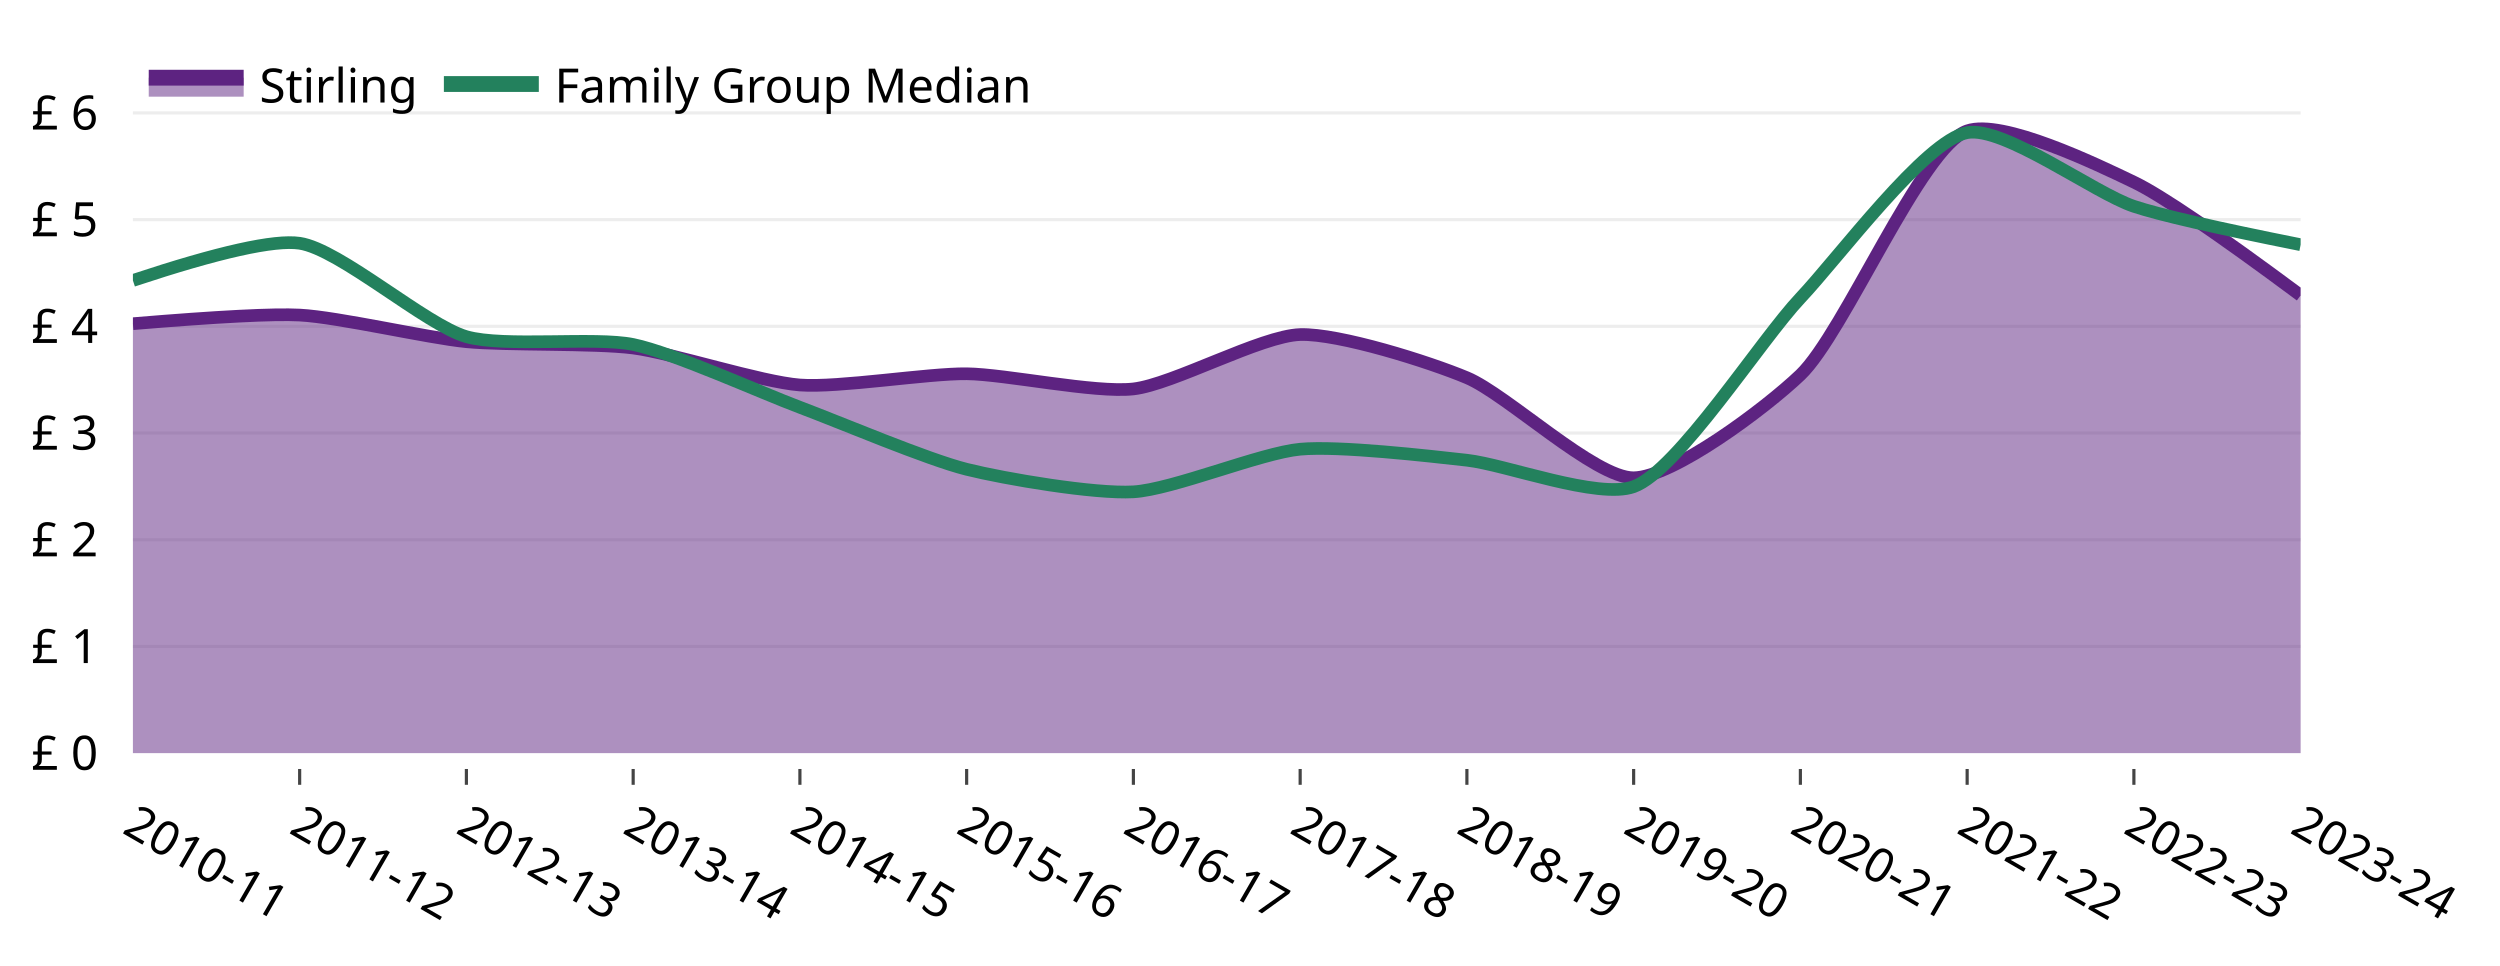
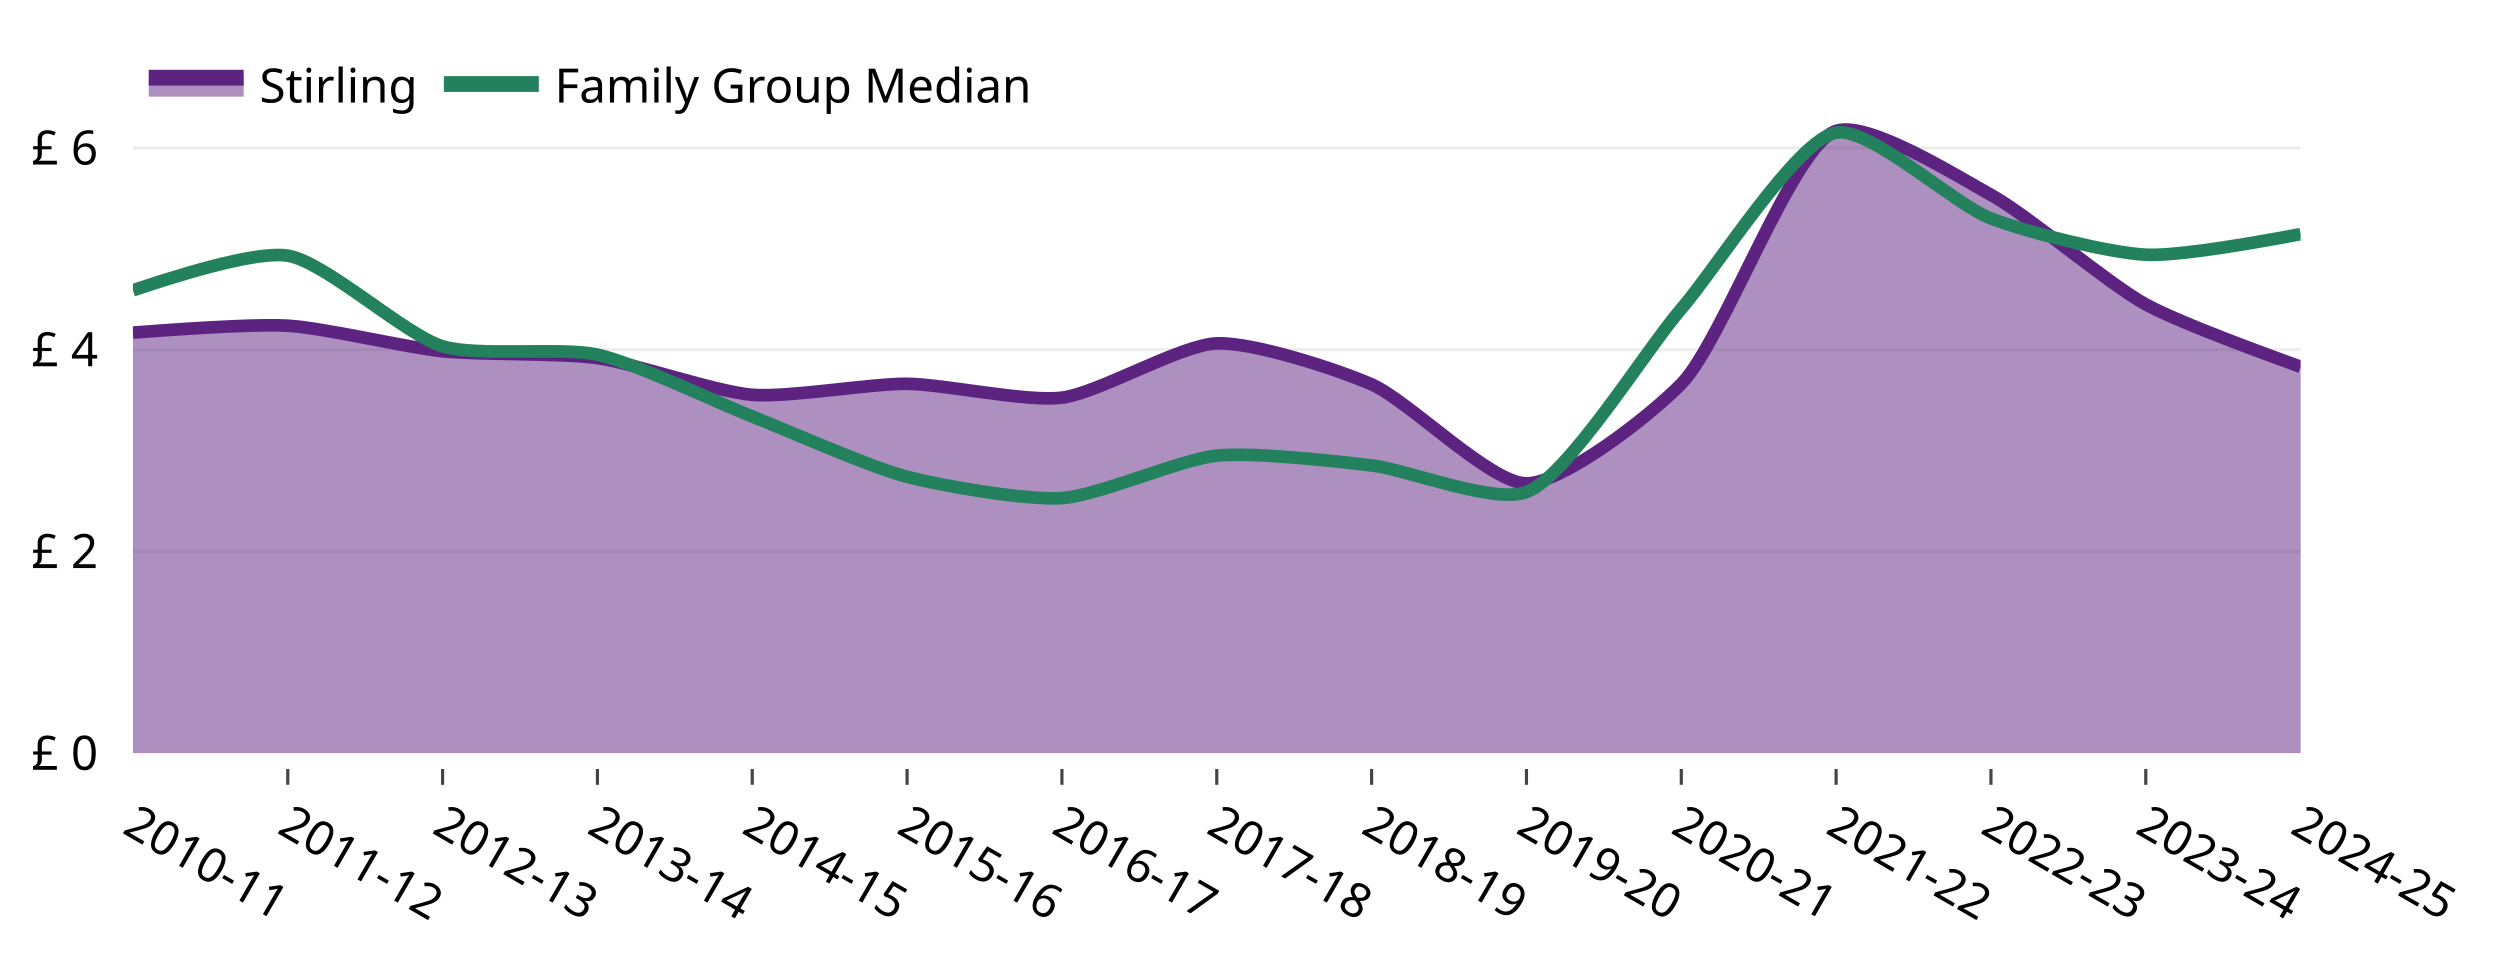
<svg xmlns="http://www.w3.org/2000/svg" class="main-svg" width="790" height="305" style="" viewBox="0 0 790 305">
  <rect x="0" y="0" width="790" height="305" style="fill: rgb(255, 255, 255); fill-opacity: 1;" />
-   <defs id="defs-da8515">
+   <defs id="defs-ee4a91">
    <g class="clips">
-       <clipPath id="clipda8515xyplot" class="plotclip">
+       <clipPath id="clipee4a91xyplot" class="plotclip">
        <rect width="685" height="207" />
      </clipPath>
-       <clipPath class="axesclip" id="clipda8515x">
+       <clipPath class="axesclip" id="clipee4a91x">
        <rect x="42" y="0" width="685" height="305" />
      </clipPath>
-       <clipPath class="axesclip" id="clipda8515y">
+       <clipPath class="axesclip" id="clipee4a91y">
        <rect x="0" y="31" width="790" height="207" />
      </clipPath>
-       <clipPath class="axesclip" id="clipda8515xy">
+       <clipPath class="axesclip" id="clipee4a91xy">
        <rect x="42" y="31" width="685" height="207" />
      </clipPath>
    </g>
    <g class="gradients" />
    <g class="patterns" />
  </defs>
  <g class="bglayer">
    <rect class="bg" x="32" y="21" width="705" height="227" style="fill: rgb(0, 0, 0); fill-opacity: 0; stroke-width: 0;" />
  </g>
  <g class="layer-below">
    <g class="imagelayer" />
    <g class="shapelayer" />
  </g>
  <g class="cartesianlayer">
    <g class="subplot xy">
      <g class="layer-subplot">
        <g class="shapelayer" />
        <g class="imagelayer" />
      </g>
      <g class="minor-gridlayer">
        <g class="x" />
        <g class="y" />
      </g>
      <g class="gridlayer">
        <g class="x">
-           <path class="xgrid crisp" transform="translate(94.69,0)" d="M0,31v207" style="stroke: rgb(255, 255, 255); stroke-opacity: 1; stroke-width: 1px;" />
-           <path class="xgrid crisp" transform="translate(147.38,0)" d="M0,31v207" style="stroke: rgb(255, 255, 255); stroke-opacity: 1; stroke-width: 1px;" />
-           <path class="xgrid crisp" transform="translate(200.08,0)" d="M0,31v207" style="stroke: rgb(255, 255, 255); stroke-opacity: 1; stroke-width: 1px;" />
-           <path class="xgrid crisp" transform="translate(252.77,0)" d="M0,31v207" style="stroke: rgb(255, 255, 255); stroke-opacity: 1; stroke-width: 1px;" />
-           <path class="xgrid crisp" transform="translate(305.46,0)" d="M0,31v207" style="stroke: rgb(255, 255, 255); stroke-opacity: 1; stroke-width: 1px;" />
-           <path class="xgrid crisp" transform="translate(358.15,0)" d="M0,31v207" style="stroke: rgb(255, 255, 255); stroke-opacity: 1; stroke-width: 1px;" />
-           <path class="xgrid crisp" transform="translate(410.85,0)" d="M0,31v207" style="stroke: rgb(255, 255, 255); stroke-opacity: 1; stroke-width: 1px;" />
-           <path class="xgrid crisp" transform="translate(463.54,0)" d="M0,31v207" style="stroke: rgb(255, 255, 255); stroke-opacity: 1; stroke-width: 1px;" />
-           <path class="xgrid crisp" transform="translate(516.23,0)" d="M0,31v207" style="stroke: rgb(255, 255, 255); stroke-opacity: 1; stroke-width: 1px;" />
-           <path class="xgrid crisp" transform="translate(568.92,0)" d="M0,31v207" style="stroke: rgb(255, 255, 255); stroke-opacity: 1; stroke-width: 1px;" />
-           <path class="xgrid crisp" transform="translate(621.62,0)" d="M0,31v207" style="stroke: rgb(255, 255, 255); stroke-opacity: 1; stroke-width: 1px;" />
-           <path class="xgrid crisp" transform="translate(674.31,0)" d="M0,31v207" style="stroke: rgb(255, 255, 255); stroke-opacity: 1; stroke-width: 1px;" />
+           <path class="xgrid crisp" transform="translate(90.93,0)" d="M0,31v207" style="stroke: rgb(255, 255, 255); stroke-opacity: 1; stroke-width: 1px;" />
+           <path class="xgrid crisp" transform="translate(139.86,0)" d="M0,31v207" style="stroke: rgb(255, 255, 255); stroke-opacity: 1; stroke-width: 1px;" />
+           <path class="xgrid crisp" transform="translate(188.79,0)" d="M0,31v207" style="stroke: rgb(255, 255, 255); stroke-opacity: 1; stroke-width: 1px;" />
+           <path class="xgrid crisp" transform="translate(237.71,0)" d="M0,31v207" style="stroke: rgb(255, 255, 255); stroke-opacity: 1; stroke-width: 1px;" />
+           <path class="xgrid crisp" transform="translate(286.64,0)" d="M0,31v207" style="stroke: rgb(255, 255, 255); stroke-opacity: 1; stroke-width: 1px;" />
+           <path class="xgrid crisp" transform="translate(335.57,0)" d="M0,31v207" style="stroke: rgb(255, 255, 255); stroke-opacity: 1; stroke-width: 1px;" />
+           <path class="xgrid crisp" transform="translate(384.5,0)" d="M0,31v207" style="stroke: rgb(255, 255, 255); stroke-opacity: 1; stroke-width: 1px;" />
+           <path class="xgrid crisp" transform="translate(433.43,0)" d="M0,31v207" style="stroke: rgb(255, 255, 255); stroke-opacity: 1; stroke-width: 1px;" />
+           <path class="xgrid crisp" transform="translate(482.36,0)" d="M0,31v207" style="stroke: rgb(255, 255, 255); stroke-opacity: 1; stroke-width: 1px;" />
+           <path class="xgrid crisp" transform="translate(531.29,0)" d="M0,31v207" style="stroke: rgb(255, 255, 255); stroke-opacity: 1; stroke-width: 1px;" />
+           <path class="xgrid crisp" transform="translate(580.21,0)" d="M0,31v207" style="stroke: rgb(255, 255, 255); stroke-opacity: 1; stroke-width: 1px;" />
+           <path class="xgrid crisp" transform="translate(629.14,0)" d="M0,31v207" style="stroke: rgb(255, 255, 255); stroke-opacity: 1; stroke-width: 1px;" />
+           <path class="xgrid crisp" transform="translate(678.07,0)" d="M0,31v207" style="stroke: rgb(255, 255, 255); stroke-opacity: 1; stroke-width: 1px;" />
        </g>
        <g class="y">
-           <path class="ygrid crisp" transform="translate(0,204.28)" d="M42,0h685" style="stroke: rgb(237, 237, 237); stroke-opacity: 1; stroke-width: 1px;" />
-           <path class="ygrid crisp" transform="translate(0,170.56)" d="M42,0h685" style="stroke: rgb(237, 237, 237); stroke-opacity: 1; stroke-width: 1px;" />
-           <path class="ygrid crisp" transform="translate(0,136.84)" d="M42,0h685" style="stroke: rgb(237, 237, 237); stroke-opacity: 1; stroke-width: 1px;" />
-           <path class="ygrid crisp" transform="translate(0,103.12)" d="M42,0h685" style="stroke: rgb(237, 237, 237); stroke-opacity: 1; stroke-width: 1px;" />
-           <path class="ygrid crisp" transform="translate(0,69.4)" d="M42,0h685" style="stroke: rgb(237, 237, 237); stroke-opacity: 1; stroke-width: 1px;" />
-           <path class="ygrid crisp" transform="translate(0,35.69)" d="M42,0h685" style="stroke: rgb(237, 237, 237); stroke-opacity: 1; stroke-width: 1px;" />
+           <path class="ygrid crisp" transform="translate(0,174.25)" d="M42,0h685" style="stroke: rgb(237, 237, 237); stroke-opacity: 1; stroke-width: 1px;" />
+           <path class="ygrid crisp" transform="translate(0,110.49)" d="M42,0h685" style="stroke: rgb(237, 237, 237); stroke-opacity: 1; stroke-width: 1px;" />
+           <path class="ygrid crisp" transform="translate(0,46.74)" d="M42,0h685" style="stroke: rgb(237, 237, 237); stroke-opacity: 1; stroke-width: 1px;" />
        </g>
      </g>
      <g class="zerolinelayer">
        <path class="yzl zl crisp" transform="translate(0,238)" d="M42,0h685" style="stroke: rgb(255, 255, 255); stroke-opacity: 1; stroke-width: 2px;" />
+       </g>
+       <g class="layer-between">
+         <g class="shapelayer" />
+         <g class="imagelayer" />
      </g>
      <path class="xlines-below" />
      <path class="ylines-below" />
      <g class="overlines-below" />
      <g class="xaxislayer-below" />
      <g class="yaxislayer-below" />
      <g class="overaxes-below" />
-       <g class="plot" transform="translate(42,31)" clip-path="url(#clipda8515xyplot)">
-         <g class="scatterlayer mlayer">
-           <g class="trace scatter traceb09809" style="stroke-miterlimit: 2;">
-             <g class="fills">
-               <g>
-                 <path class="js-fill" d="M685,207L0,207L0,71.29Q40.43,67.91 52.69,68.56C65.02,69.22 93.05,75.77 105.38,76.98C117.64,78.19 145.85,77.4 158.08,78.97C170.45,80.56 198.41,89.72 210.77,90.66C223,91.59 251.17,86.97 263.46,87.11C275.76,87.25 303.99,93.27 316.15,91.9C328.59,90.5 356.5,75.1 368.85,74.72C381.09,74.34 409.6,83.35 421.54,88.36C434.23,93.68 461.96,120.05 474.23,119.98C486.55,119.9 515.65,98.23 526.92,87.48C540.76,74.27 565.23,15.39 579.62,10.35C590.68,6.48 620.43,20.85 632.31,26.55Q645.08,32.68 685,62.34" style="fill: rgb(93, 35, 129); fill-opacity: 0.5; stroke-width: 0;" />
-               </g>
-             </g>
-             <g class="errorbars" />
-             <g class="lines">
-               <path class="js-line" d="M0,71.29Q40.43,67.91 52.69,68.56C65.02,69.22 93.05,75.77 105.38,76.98C117.64,78.19 145.85,77.4 158.08,78.97C170.45,80.56 198.41,89.72 210.77,90.66C223,91.59 251.17,86.97 263.46,87.11C275.76,87.25 303.99,93.27 316.15,91.9C328.59,90.5 356.5,75.1 368.85,74.72C381.09,74.34 409.6,83.35 421.54,88.36C434.23,93.68 461.96,120.05 474.23,119.98C486.55,119.9 515.65,98.23 526.92,87.48C540.76,74.27 565.23,15.39 579.62,10.35C590.68,6.48 620.43,20.85 632.31,26.55Q645.08,32.68 685,62.34" style="vector-effect: none; fill: none; stroke: rgb(93, 35, 129); stroke-opacity: 1; stroke-width: 4px; opacity: 1;" />
-             </g>
-             <g class="points" />
-             <g class="text" />
+       <g class="overplot">
+         <g class="xy" transform="translate(42,31)" clip-path="url(#clipee4a91xyplot)">
+           <g class="scatterlayer mlayer">
+             <g class="trace scatter tracead9a37" style="stroke-miterlimit: 2;">
+               <g class="fills">
+                 <g>
+                   <path class="js-fill" d="M685,207L0,207L0,74.11Q37.55,71.24 48.93,71.92C60.38,72.6 86.41,78.81 97.86,80C109.24,81.19 135.45,80.57 146.79,82.15C158.28,83.75 184.22,92.83 195.71,93.76C207.06,94.68 233.23,90.18 244.64,90.28C256.06,90.38 282.3,96.06 293.57,94.66C305.15,93.22 331.01,77.95 342.5,77.5C353.85,77.06 380.38,85.61 391.43,90.47C403.27,95.67 428.95,121.76 440.36,121.75C451.78,121.74 478.94,100.88 489.29,90.3C502.43,76.87 524.64,14.77 538.21,10.35C548.41,7.03 576.06,24.46 587.14,30.57C598.93,37.07 624.26,58.75 636.07,65.19Q647.15,71.23 685,84.91" style="fill: rgb(93, 35, 129); fill-opacity: 0.5; stroke-width: 0;" />
+                 </g>
+               </g>
+               <g class="errorbars" />
+               <g class="lines">
+                 <path class="js-line" d="M0,74.11Q37.55,71.24 48.93,71.92C60.38,72.6 86.41,78.81 97.86,80C109.24,81.19 135.45,80.57 146.79,82.15C158.28,83.75 184.22,92.83 195.71,93.76C207.06,94.68 233.23,90.18 244.64,90.28C256.06,90.38 282.3,96.06 293.57,94.66C305.15,93.22 331.01,77.95 342.5,77.5C353.85,77.06 380.38,85.61 391.43,90.47C403.27,95.67 428.95,121.76 440.36,121.75C451.78,121.74 478.94,100.88 489.29,90.3C502.43,76.87 524.64,14.77 538.21,10.35C548.41,7.03 576.06,24.46 587.14,30.57C598.93,37.07 624.26,58.75 636.07,65.19Q647.15,71.23 685,84.91" style="vector-effect: none; fill: none; stroke: rgb(93, 35, 129); stroke-opacity: 1; stroke-width: 4px; opacity: 1;" />
+               </g>
+               <g class="points" />
+               <g class="text" />
+             </g>
+             <g class="trace scatter trace03c4d1" style="stroke-miterlimit: 2; opacity: 1;">
+               <g class="fills" />
+               <g class="errorbars" />
+               <g class="lines">
+                 <path class="js-line" d="M0,60.73Q37.84,48.06 48.93,49.79C60.72,51.63 86,74.88 97.86,78.44C108.89,81.75 135.57,78.59 146.79,81.06C158.42,83.62 184.28,96.11 195.71,100.62C207.12,105.12 233.04,116.66 244.64,119.67C255.89,122.59 282.23,127.14 293.57,126.4C305.06,125.64 330.98,114.15 342.5,112.97C353.82,111.81 380.05,114.74 391.43,116.08C402.88,117.43 429.92,128.31 440.36,124.5C453.26,119.8 477.81,79.91 489.29,66.58C500.64,53.41 525.87,13.05 538.21,10.91C548.93,9.05 575.4,33.52 587.14,38.05C598.27,42.34 624.6,48.93 636.07,49.49Q647.44,50.05 685,42.99" style="vector-effect: none; fill: none; stroke: rgb(35, 129, 93); stroke-opacity: 1; stroke-width: 4px; opacity: 1;" />
+               </g>
+               <g class="points" />
+               <g class="text" />
+             </g>
          </g>
-           <g class="trace scatter traceb95a5d" style="stroke-miterlimit: 2; opacity: 1;">
-             <g class="fills" />
-             <g class="errorbars" />
-             <g class="lines">
-               <path class="js-line" d="M0,57.63Q40.72,44.12 52.69,45.87C65.35,47.73 92.64,71.74 105.38,75.39C117.29,78.8 145.98,75.36 158.08,77.86C170.58,80.44 198.47,93.11 210.77,97.71C223.06,102.31 250.99,114.18 263.46,117.3C275.59,120.33 303.92,125.13 316.15,124.42C328.52,123.7 356.46,112.09 368.85,110.95C381.06,109.82 409.28,113.06 421.54,114.43C433.87,115.81 462.94,126.85 474.23,122.79C488.02,117.84 514.4,76.44 526.92,63.18C539.01,50.38 566.44,13.34 579.62,10.91C591.23,8.77 619.81,30.04 632.31,34.2Q644.42,38.23 685,46.33" style="vector-effect: none; fill: none; stroke: rgb(35, 129, 93); stroke-opacity: 1; stroke-width: 4px; opacity: 1;" />
-             </g>
-             <g class="points" />
-             <g class="text" />
-           </g>
-         </g>
-       </g>
-       <g class="overplot" />
+         </g>
+       </g>
+       <g class="zerolinelayer-above" />
      <path class="xlines-above crisp" d="" style="fill: none; stroke-width: 1px; stroke: rgb(0, 0, 0); stroke-opacity: 0;" />
      <path class="ylines-above crisp" d="M0,0" style="fill: none;" />
      <g class="overlines-above" />
      <g class="xaxislayer-above">
-         <path class="xtick ticks crisp" d="M0,248v-5" transform="translate(94.69,0)" style="stroke: rgb(68, 68, 68); stroke-opacity: 1; stroke-width: 1px;" />
-         <path class="xtick ticks crisp" d="M0,248v-5" transform="translate(147.38,0)" style="stroke: rgb(68, 68, 68); stroke-opacity: 1; stroke-width: 1px;" />
-         <path class="xtick ticks crisp" d="M0,248v-5" transform="translate(200.08,0)" style="stroke: rgb(68, 68, 68); stroke-opacity: 1; stroke-width: 1px;" />
-         <path class="xtick ticks crisp" d="M0,248v-5" transform="translate(252.77,0)" style="stroke: rgb(68, 68, 68); stroke-opacity: 1; stroke-width: 1px;" />
-         <path class="xtick ticks crisp" d="M0,248v-5" transform="translate(305.46,0)" style="stroke: rgb(68, 68, 68); stroke-opacity: 1; stroke-width: 1px;" />
-         <path class="xtick ticks crisp" d="M0,248v-5" transform="translate(358.15,0)" style="stroke: rgb(68, 68, 68); stroke-opacity: 1; stroke-width: 1px;" />
-         <path class="xtick ticks crisp" d="M0,248v-5" transform="translate(410.85,0)" style="stroke: rgb(68, 68, 68); stroke-opacity: 1; stroke-width: 1px;" />
-         <path class="xtick ticks crisp" d="M0,248v-5" transform="translate(463.54,0)" style="stroke: rgb(68, 68, 68); stroke-opacity: 1; stroke-width: 1px;" />
-         <path class="xtick ticks crisp" d="M0,248v-5" transform="translate(516.23,0)" style="stroke: rgb(68, 68, 68); stroke-opacity: 1; stroke-width: 1px;" />
-         <path class="xtick ticks crisp" d="M0,248v-5" transform="translate(568.92,0)" style="stroke: rgb(68, 68, 68); stroke-opacity: 1; stroke-width: 1px;" />
-         <path class="xtick ticks crisp" d="M0,248v-5" transform="translate(621.62,0)" style="stroke: rgb(68, 68, 68); stroke-opacity: 1; stroke-width: 1px;" />
-         <path class="xtick ticks crisp" d="M0,248v-5" transform="translate(674.31,0)" style="stroke: rgb(68, 68, 68); stroke-opacity: 1; stroke-width: 1px;" />
-         <g class="xtick">
-           <text text-anchor="start" x="0" y="264" transform="translate(42,0) rotate(30,0,256.5)" style="font-family: 'Segoe UI Semibold'; font-size: 15px; fill: rgb(0, 0, 0); fill-opacity: 1; white-space: pre; opacity: 1;">2010-11</text>
-         </g>
-         <g class="xtick">
-           <text text-anchor="start" x="0" y="264" transform="translate(94.69,0) rotate(30,0,256.5)" style="font-family: 'Segoe UI Semibold'; font-size: 15px; fill: rgb(0, 0, 0); fill-opacity: 1; white-space: pre; opacity: 1;">2011-12</text>
-         </g>
-         <g class="xtick">
-           <text text-anchor="start" x="0" y="264" transform="translate(147.38,0) rotate(30,0,256.5)" style="font-family: 'Segoe UI Semibold'; font-size: 15px; fill: rgb(0, 0, 0); fill-opacity: 1; white-space: pre; opacity: 1;">2012-13</text>
-         </g>
-         <g class="xtick">
-           <text text-anchor="start" x="0" y="264" transform="translate(200.08,0) rotate(30,0,256.5)" style="font-family: 'Segoe UI Semibold'; font-size: 15px; fill: rgb(0, 0, 0); fill-opacity: 1; white-space: pre; opacity: 1;">2013-14</text>
-         </g>
-         <g class="xtick">
-           <text text-anchor="start" x="0" y="264" transform="translate(252.77,0) rotate(30,0,256.5)" style="font-family: 'Segoe UI Semibold'; font-size: 15px; fill: rgb(0, 0, 0); fill-opacity: 1; white-space: pre; opacity: 1;">2014-15</text>
-         </g>
-         <g class="xtick">
-           <text text-anchor="start" x="0" y="264" transform="translate(305.46,0) rotate(30,0,256.5)" style="font-family: 'Segoe UI Semibold'; font-size: 15px; fill: rgb(0, 0, 0); fill-opacity: 1; white-space: pre; opacity: 1;">2015-16</text>
-         </g>
-         <g class="xtick">
-           <text text-anchor="start" x="0" y="264" transform="translate(358.15,0) rotate(30,0,256.5)" style="font-family: 'Segoe UI Semibold'; font-size: 15px; fill: rgb(0, 0, 0); fill-opacity: 1; white-space: pre; opacity: 1;">2016-17</text>
-         </g>
-         <g class="xtick">
-           <text text-anchor="start" x="0" y="264" transform="translate(410.85,0) rotate(30,0,256.5)" style="font-family: 'Segoe UI Semibold'; font-size: 15px; fill: rgb(0, 0, 0); fill-opacity: 1; white-space: pre; opacity: 1;">2017-18</text>
-         </g>
-         <g class="xtick">
-           <text text-anchor="start" x="0" y="264" transform="translate(463.54,0) rotate(30,0,256.5)" style="font-family: 'Segoe UI Semibold'; font-size: 15px; fill: rgb(0, 0, 0); fill-opacity: 1; white-space: pre; opacity: 1;">2018-19</text>
-         </g>
-         <g class="xtick">
-           <text text-anchor="start" x="0" y="264" transform="translate(516.23,0) rotate(30,0,256.5)" style="font-family: 'Segoe UI Semibold'; font-size: 15px; fill: rgb(0, 0, 0); fill-opacity: 1; white-space: pre; opacity: 1;">2019-20</text>
-         </g>
-         <g class="xtick">
-           <text text-anchor="start" x="0" y="264" transform="translate(568.92,0) rotate(30,0,256.5)" style="font-family: 'Segoe UI Semibold'; font-size: 15px; fill: rgb(0, 0, 0); fill-opacity: 1; white-space: pre; opacity: 1;">2020-21</text>
-         </g>
-         <g class="xtick">
-           <text text-anchor="start" x="0" y="264" transform="translate(621.62,0) rotate(30,0,256.5)" style="font-family: 'Segoe UI Semibold'; font-size: 15px; fill: rgb(0, 0, 0); fill-opacity: 1; white-space: pre; opacity: 1;">2021-22</text>
-         </g>
-         <g class="xtick">
-           <text text-anchor="start" x="0" y="264" transform="translate(674.31,0) rotate(30,0,256.5)" style="font-family: 'Segoe UI Semibold'; font-size: 15px; fill: rgb(0, 0, 0); fill-opacity: 1; white-space: pre; opacity: 1;">2022-23</text>
-         </g>
-         <g class="xtick">
-           <text text-anchor="start" x="0" y="264" transform="translate(727,0) rotate(30,0,256.5)" style="font-family: 'Segoe UI Semibold'; font-size: 15px; fill: rgb(0, 0, 0); fill-opacity: 1; white-space: pre; opacity: 1;">2023-24</text>
+         <path class="xtick ticks crisp" d="M0,248v-5" transform="translate(90.93,0)" style="stroke: rgb(68, 68, 68); stroke-opacity: 1; stroke-width: 1px;" />
+         <path class="xtick ticks crisp" d="M0,248v-5" transform="translate(139.86,0)" style="stroke: rgb(68, 68, 68); stroke-opacity: 1; stroke-width: 1px;" />
+         <path class="xtick ticks crisp" d="M0,248v-5" transform="translate(188.79,0)" style="stroke: rgb(68, 68, 68); stroke-opacity: 1; stroke-width: 1px;" />
+         <path class="xtick ticks crisp" d="M0,248v-5" transform="translate(237.71,0)" style="stroke: rgb(68, 68, 68); stroke-opacity: 1; stroke-width: 1px;" />
+         <path class="xtick ticks crisp" d="M0,248v-5" transform="translate(286.64,0)" style="stroke: rgb(68, 68, 68); stroke-opacity: 1; stroke-width: 1px;" />
+         <path class="xtick ticks crisp" d="M0,248v-5" transform="translate(335.57,0)" style="stroke: rgb(68, 68, 68); stroke-opacity: 1; stroke-width: 1px;" />
+         <path class="xtick ticks crisp" d="M0,248v-5" transform="translate(384.5,0)" style="stroke: rgb(68, 68, 68); stroke-opacity: 1; stroke-width: 1px;" />
+         <path class="xtick ticks crisp" d="M0,248v-5" transform="translate(433.43,0)" style="stroke: rgb(68, 68, 68); stroke-opacity: 1; stroke-width: 1px;" />
+         <path class="xtick ticks crisp" d="M0,248v-5" transform="translate(482.36,0)" style="stroke: rgb(68, 68, 68); stroke-opacity: 1; stroke-width: 1px;" />
+         <path class="xtick ticks crisp" d="M0,248v-5" transform="translate(531.29,0)" style="stroke: rgb(68, 68, 68); stroke-opacity: 1; stroke-width: 1px;" />
+         <path class="xtick ticks crisp" d="M0,248v-5" transform="translate(580.21,0)" style="stroke: rgb(68, 68, 68); stroke-opacity: 1; stroke-width: 1px;" />
+         <path class="xtick ticks crisp" d="M0,248v-5" transform="translate(629.14,0)" style="stroke: rgb(68, 68, 68); stroke-opacity: 1; stroke-width: 1px;" />
+         <path class="xtick ticks crisp" d="M0,248v-5" transform="translate(678.07,0)" style="stroke: rgb(68, 68, 68); stroke-opacity: 1; stroke-width: 1px;" />
+         <g class="xtick">
+           <text text-anchor="start" x="0" y="264" transform="translate(42,0) rotate(30,0,256.5)" style="font-family: 'Segoe UI Semibold'; font-size: 15px; fill: rgb(0, 0, 0); fill-opacity: 1; white-space: pre;">2010-11</text>
+         </g>
+         <g class="xtick">
+           <text text-anchor="start" x="0" y="264" transform="translate(90.93,0) rotate(30,0,256.5)" style="font-family: 'Segoe UI Semibold'; font-size: 15px; fill: rgb(0, 0, 0); fill-opacity: 1; white-space: pre;">2011-12</text>
+         </g>
+         <g class="xtick">
+           <text text-anchor="start" x="0" y="264" transform="translate(139.86,0) rotate(30,0,256.5)" style="font-family: 'Segoe UI Semibold'; font-size: 15px; fill: rgb(0, 0, 0); fill-opacity: 1; white-space: pre;">2012-13</text>
+         </g>
+         <g class="xtick">
+           <text text-anchor="start" x="0" y="264" transform="translate(188.79,0) rotate(30,0,256.5)" style="font-family: 'Segoe UI Semibold'; font-size: 15px; fill: rgb(0, 0, 0); fill-opacity: 1; white-space: pre;">2013-14</text>
+         </g>
+         <g class="xtick">
+           <text text-anchor="start" x="0" y="264" transform="translate(237.71,0) rotate(30,0,256.5)" style="font-family: 'Segoe UI Semibold'; font-size: 15px; fill: rgb(0, 0, 0); fill-opacity: 1; white-space: pre;">2014-15</text>
+         </g>
+         <g class="xtick">
+           <text text-anchor="start" x="0" y="264" transform="translate(286.64,0) rotate(30,0,256.5)" style="font-family: 'Segoe UI Semibold'; font-size: 15px; fill: rgb(0, 0, 0); fill-opacity: 1; white-space: pre;">2015-16</text>
+         </g>
+         <g class="xtick">
+           <text text-anchor="start" x="0" y="264" transform="translate(335.57,0) rotate(30,0,256.5)" style="font-family: 'Segoe UI Semibold'; font-size: 15px; fill: rgb(0, 0, 0); fill-opacity: 1; white-space: pre;">2016-17</text>
+         </g>
+         <g class="xtick">
+           <text text-anchor="start" x="0" y="264" transform="translate(384.5,0) rotate(30,0,256.5)" style="font-family: 'Segoe UI Semibold'; font-size: 15px; fill: rgb(0, 0, 0); fill-opacity: 1; white-space: pre;">2017-18</text>
+         </g>
+         <g class="xtick">
+           <text text-anchor="start" x="0" y="264" transform="translate(433.43,0) rotate(30,0,256.5)" style="font-family: 'Segoe UI Semibold'; font-size: 15px; fill: rgb(0, 0, 0); fill-opacity: 1; white-space: pre;">2018-19</text>
+         </g>
+         <g class="xtick">
+           <text text-anchor="start" x="0" y="264" transform="translate(482.36,0) rotate(30,0,256.5)" style="font-family: 'Segoe UI Semibold'; font-size: 15px; fill: rgb(0, 0, 0); fill-opacity: 1; white-space: pre;">2019-20</text>
+         </g>
+         <g class="xtick">
+           <text text-anchor="start" x="0" y="264" transform="translate(531.29,0) rotate(30,0,256.5)" style="font-family: 'Segoe UI Semibold'; font-size: 15px; fill: rgb(0, 0, 0); fill-opacity: 1; white-space: pre;">2020-21</text>
+         </g>
+         <g class="xtick">
+           <text text-anchor="start" x="0" y="264" transform="translate(580.21,0) rotate(30,0,256.5)" style="font-family: 'Segoe UI Semibold'; font-size: 15px; fill: rgb(0, 0, 0); fill-opacity: 1; white-space: pre;">2021-22</text>
+         </g>
+         <g class="xtick">
+           <text text-anchor="start" x="0" y="264" transform="translate(629.14,0) rotate(30,0,256.5)" style="font-family: 'Segoe UI Semibold'; font-size: 15px; fill: rgb(0, 0, 0); fill-opacity: 1; white-space: pre;">2022-23</text>
+         </g>
+         <g class="xtick">
+           <text text-anchor="start" x="0" y="264" transform="translate(678.07,0) rotate(30,0,256.5)" style="font-family: 'Segoe UI Semibold'; font-size: 15px; fill: rgb(0, 0, 0); fill-opacity: 1; white-space: pre;">2023-24</text>
+         </g>
+         <g class="xtick">
+           <text text-anchor="start" x="0" y="264" transform="translate(727,0) rotate(30,0,256.5)" style="font-family: 'Segoe UI Semibold'; font-size: 15px; fill: rgb(0, 0, 0); fill-opacity: 1; white-space: pre;">2024-25</text>
        </g>
      </g>
      <g class="yaxislayer-above">
        <g class="ytick">
-           <text text-anchor="end" x="31" y="5.25" transform="translate(0,238)" style="font-family: 'Segoe UI Semibold'; font-size: 15px; fill: rgb(0, 0, 0); fill-opacity: 1; white-space: pre; opacity: 1;">£ 0</text>
-         </g>
-         <g class="ytick">
-           <text text-anchor="end" x="31" y="5.25" style="font-family: 'Segoe UI Semibold'; font-size: 15px; fill: rgb(0, 0, 0); fill-opacity: 1; white-space: pre; opacity: 1;" transform="translate(0,204.28)">£ 1</text>
-         </g>
-         <g class="ytick">
-           <text text-anchor="end" x="31" y="5.25" style="font-family: 'Segoe UI Semibold'; font-size: 15px; fill: rgb(0, 0, 0); fill-opacity: 1; white-space: pre; opacity: 1;" transform="translate(0,170.56)">£ 2</text>
-         </g>
-         <g class="ytick">
-           <text text-anchor="end" x="31" y="5.25" style="font-family: 'Segoe UI Semibold'; font-size: 15px; fill: rgb(0, 0, 0); fill-opacity: 1; white-space: pre; opacity: 1;" transform="translate(0,136.84)">£ 3</text>
-         </g>
-         <g class="ytick">
-           <text text-anchor="end" x="31" y="5.25" style="font-family: 'Segoe UI Semibold'; font-size: 15px; fill: rgb(0, 0, 0); fill-opacity: 1; white-space: pre; opacity: 1;" transform="translate(0,103.12)">£ 4</text>
-         </g>
-         <g class="ytick">
-           <text text-anchor="end" x="31" y="5.25" style="font-family: 'Segoe UI Semibold'; font-size: 15px; fill: rgb(0, 0, 0); fill-opacity: 1; white-space: pre; opacity: 1;" transform="translate(0,69.4)">£ 5</text>
-         </g>
-         <g class="ytick">
-           <text text-anchor="end" x="31" y="5.25" style="font-family: 'Segoe UI Semibold'; font-size: 15px; fill: rgb(0, 0, 0); fill-opacity: 1; white-space: pre; opacity: 1;" transform="translate(0,35.69)">£ 6</text>
+           <text text-anchor="end" x="31" y="5.25" transform="translate(0,238)" style="font-family: 'Segoe UI Semibold'; font-size: 15px; fill: rgb(0, 0, 0); fill-opacity: 1; white-space: pre;">£ 0</text>
+         </g>
+         <g class="ytick">
+           <text text-anchor="end" x="31" y="5.25" style="font-family: 'Segoe UI Semibold'; font-size: 15px; fill: rgb(0, 0, 0); fill-opacity: 1; white-space: pre;" transform="translate(0,174.25)">£ 2</text>
+         </g>
+         <g class="ytick">
+           <text text-anchor="end" x="31" y="5.25" style="font-family: 'Segoe UI Semibold'; font-size: 15px; fill: rgb(0, 0, 0); fill-opacity: 1; white-space: pre;" transform="translate(0,110.49)">£ 4</text>
+         </g>
+         <g class="ytick">
+           <text text-anchor="end" x="31" y="5.25" style="font-family: 'Segoe UI Semibold'; font-size: 15px; fill: rgb(0, 0, 0); fill-opacity: 1; white-space: pre;" transform="translate(0,46.74)">£ 6</text>
        </g>
      </g>
      <g class="overaxes-above" />
    </g>
  </g>
  <g class="polarlayer" />
  <g class="smithlayer" />
  <g class="ternarylayer" />
  <g class="geolayer" />
  <g class="funnelarealayer" />
  <g class="pielayer" />
  <g class="iciclelayer" />
  <g class="treemaplayer" />
  <g class="sunburstlayer" />
  <g class="glimages" />
-   <defs id="topdefs-da8515">
+   <defs id="topdefs-ee4a91">
    <g class="clips" />
-     <clipPath id="legendda8515">
+     <clipPath id="legendee4a91">
      <rect width="285" height="33" x="0" y="0" />
    </clipPath>
  </defs>
  <g class="layer-above">
    <g class="imagelayer" />
    <g class="shapelayer" />
  </g>
  <g class="infolayer">
    <g class="legend" pointer-events="all" transform="translate(42,10.3)">
-       <rect class="bg" shape-rendering="crispEdges" width="285" height="33" x="0" y="0" style="stroke: rgb(68, 68, 68); stroke-opacity: 1; fill: rgb(0, 0, 0); fill-opacity: 0; stroke-width: 0px;" />
-       <g class="scrollbox" transform="" clip-path="url(#legendda8515)">
+       <rect class="bg" shape-rendering="crispEdges" style="stroke: rgb(68, 68, 68); stroke-opacity: 1; fill: rgb(0, 0, 0); fill-opacity: 0; stroke-width: 0px;" width="285" height="33" x="0" y="0" />
+       <g class="scrollbox" transform="" clip-path="url(#legendee4a91)">
        <g class="groups">
          <g class="traces" transform="translate(0,16.25)" style="opacity: 1;">
            <text class="legendtext" text-anchor="start" x="40" y="5.85" style="font-family: 'Segoe UI Semibold'; font-size: 15px; fill: rgb(0, 0, 0); fill-opacity: 1; white-space: pre;">Stirling</text>
            <g class="layers">
              <g class="legendfill">
                <path class="js-fill" d="M5,-2h30v6h-30z" style="stroke-width: 0; fill: rgb(93, 35, 129); fill-opacity: 0.5;" />
              </g>
              <g class="legendlines">
                <path class="js-line" d="M5,-2h30" style="fill: none; stroke: rgb(93, 35, 129); stroke-opacity: 1; stroke-width: 5px;" />
              </g>
              <g class="legendsymbols">
                <g class="legendpoints" />
              </g>
            </g>
            <rect class="legendtoggle" x="0" y="-11.25" width="90.766" height="22.5" style="fill: rgb(0, 0, 0); fill-opacity: 0;" />
          </g>
          <g class="traces" transform="translate(93.26562,16.25)" style="opacity: 1;">
            <text class="legendtext" text-anchor="start" x="40" y="5.85" style="font-family: 'Segoe UI Semibold'; font-size: 15px; fill: rgb(0, 0, 0); fill-opacity: 1; white-space: pre;">Family Group Median</text>
            <g class="layers" style="opacity: 1;">
              <g class="legendfill" />
              <g class="legendlines">
                <path class="js-line" d="M5,0h30" style="fill: none; stroke: rgb(35, 129, 93); stroke-opacity: 1; stroke-width: 5px;" />
              </g>
              <g class="legendsymbols">
                <g class="legendpoints" />
              </g>
            </g>
-             <rect class="legendtoggle" x="0" y="-11.25" width="188.609" height="22.5" style="fill: rgb(0, 0, 0); fill-opacity: 0;" />
+             <rect class="legendtoggle" x="0" y="-11.25" width="188.602" height="22.5" style="fill: rgb(0, 0, 0); fill-opacity: 0;" />
          </g>
        </g>
      </g>
-       <rect class="scrollbar" rx="20" ry="3" width="0" height="0" x="0" y="0" style="fill: rgb(128, 139, 164); fill-opacity: 1;" />
+       <rect class="scrollbar" rx="20" ry="3" width="0" height="0" style="fill: rgb(128, 139, 164); fill-opacity: 1;" x="0" y="0" />
    </g>
    <g class="g-gtitle" />
    <g class="g-xtitle" />
    <g class="g-ytitle" />
  </g>
</svg>
